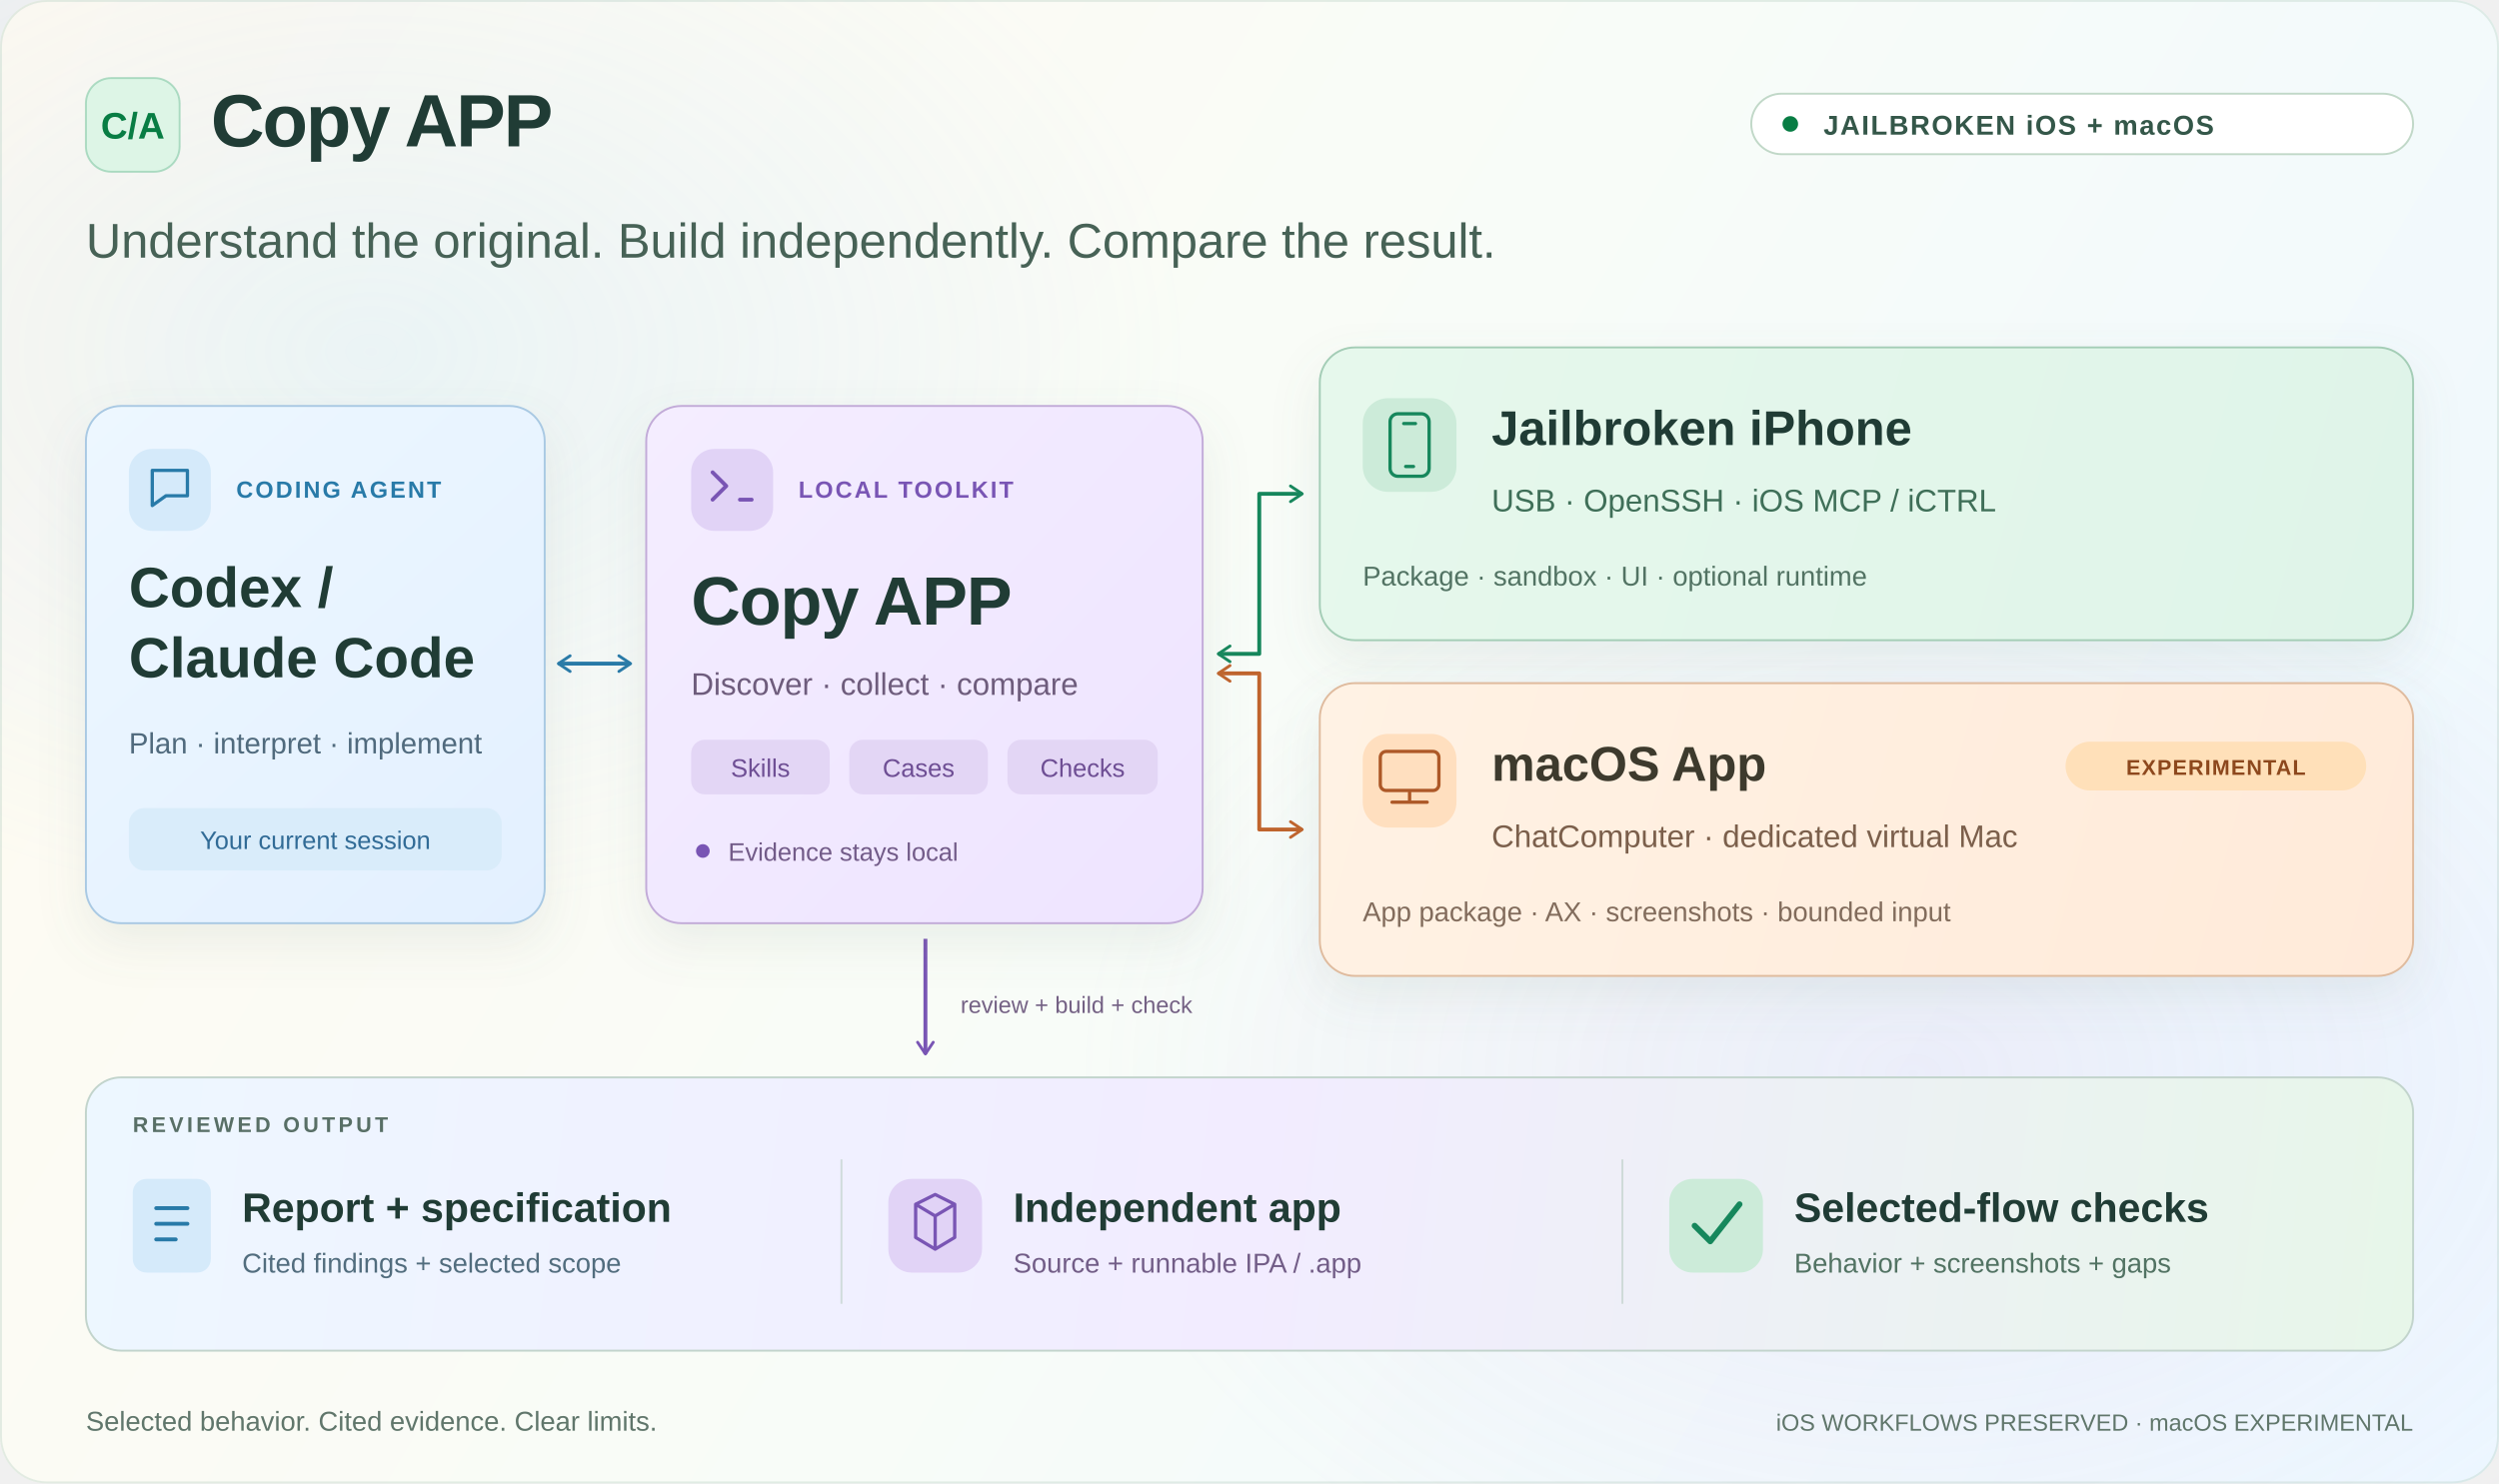
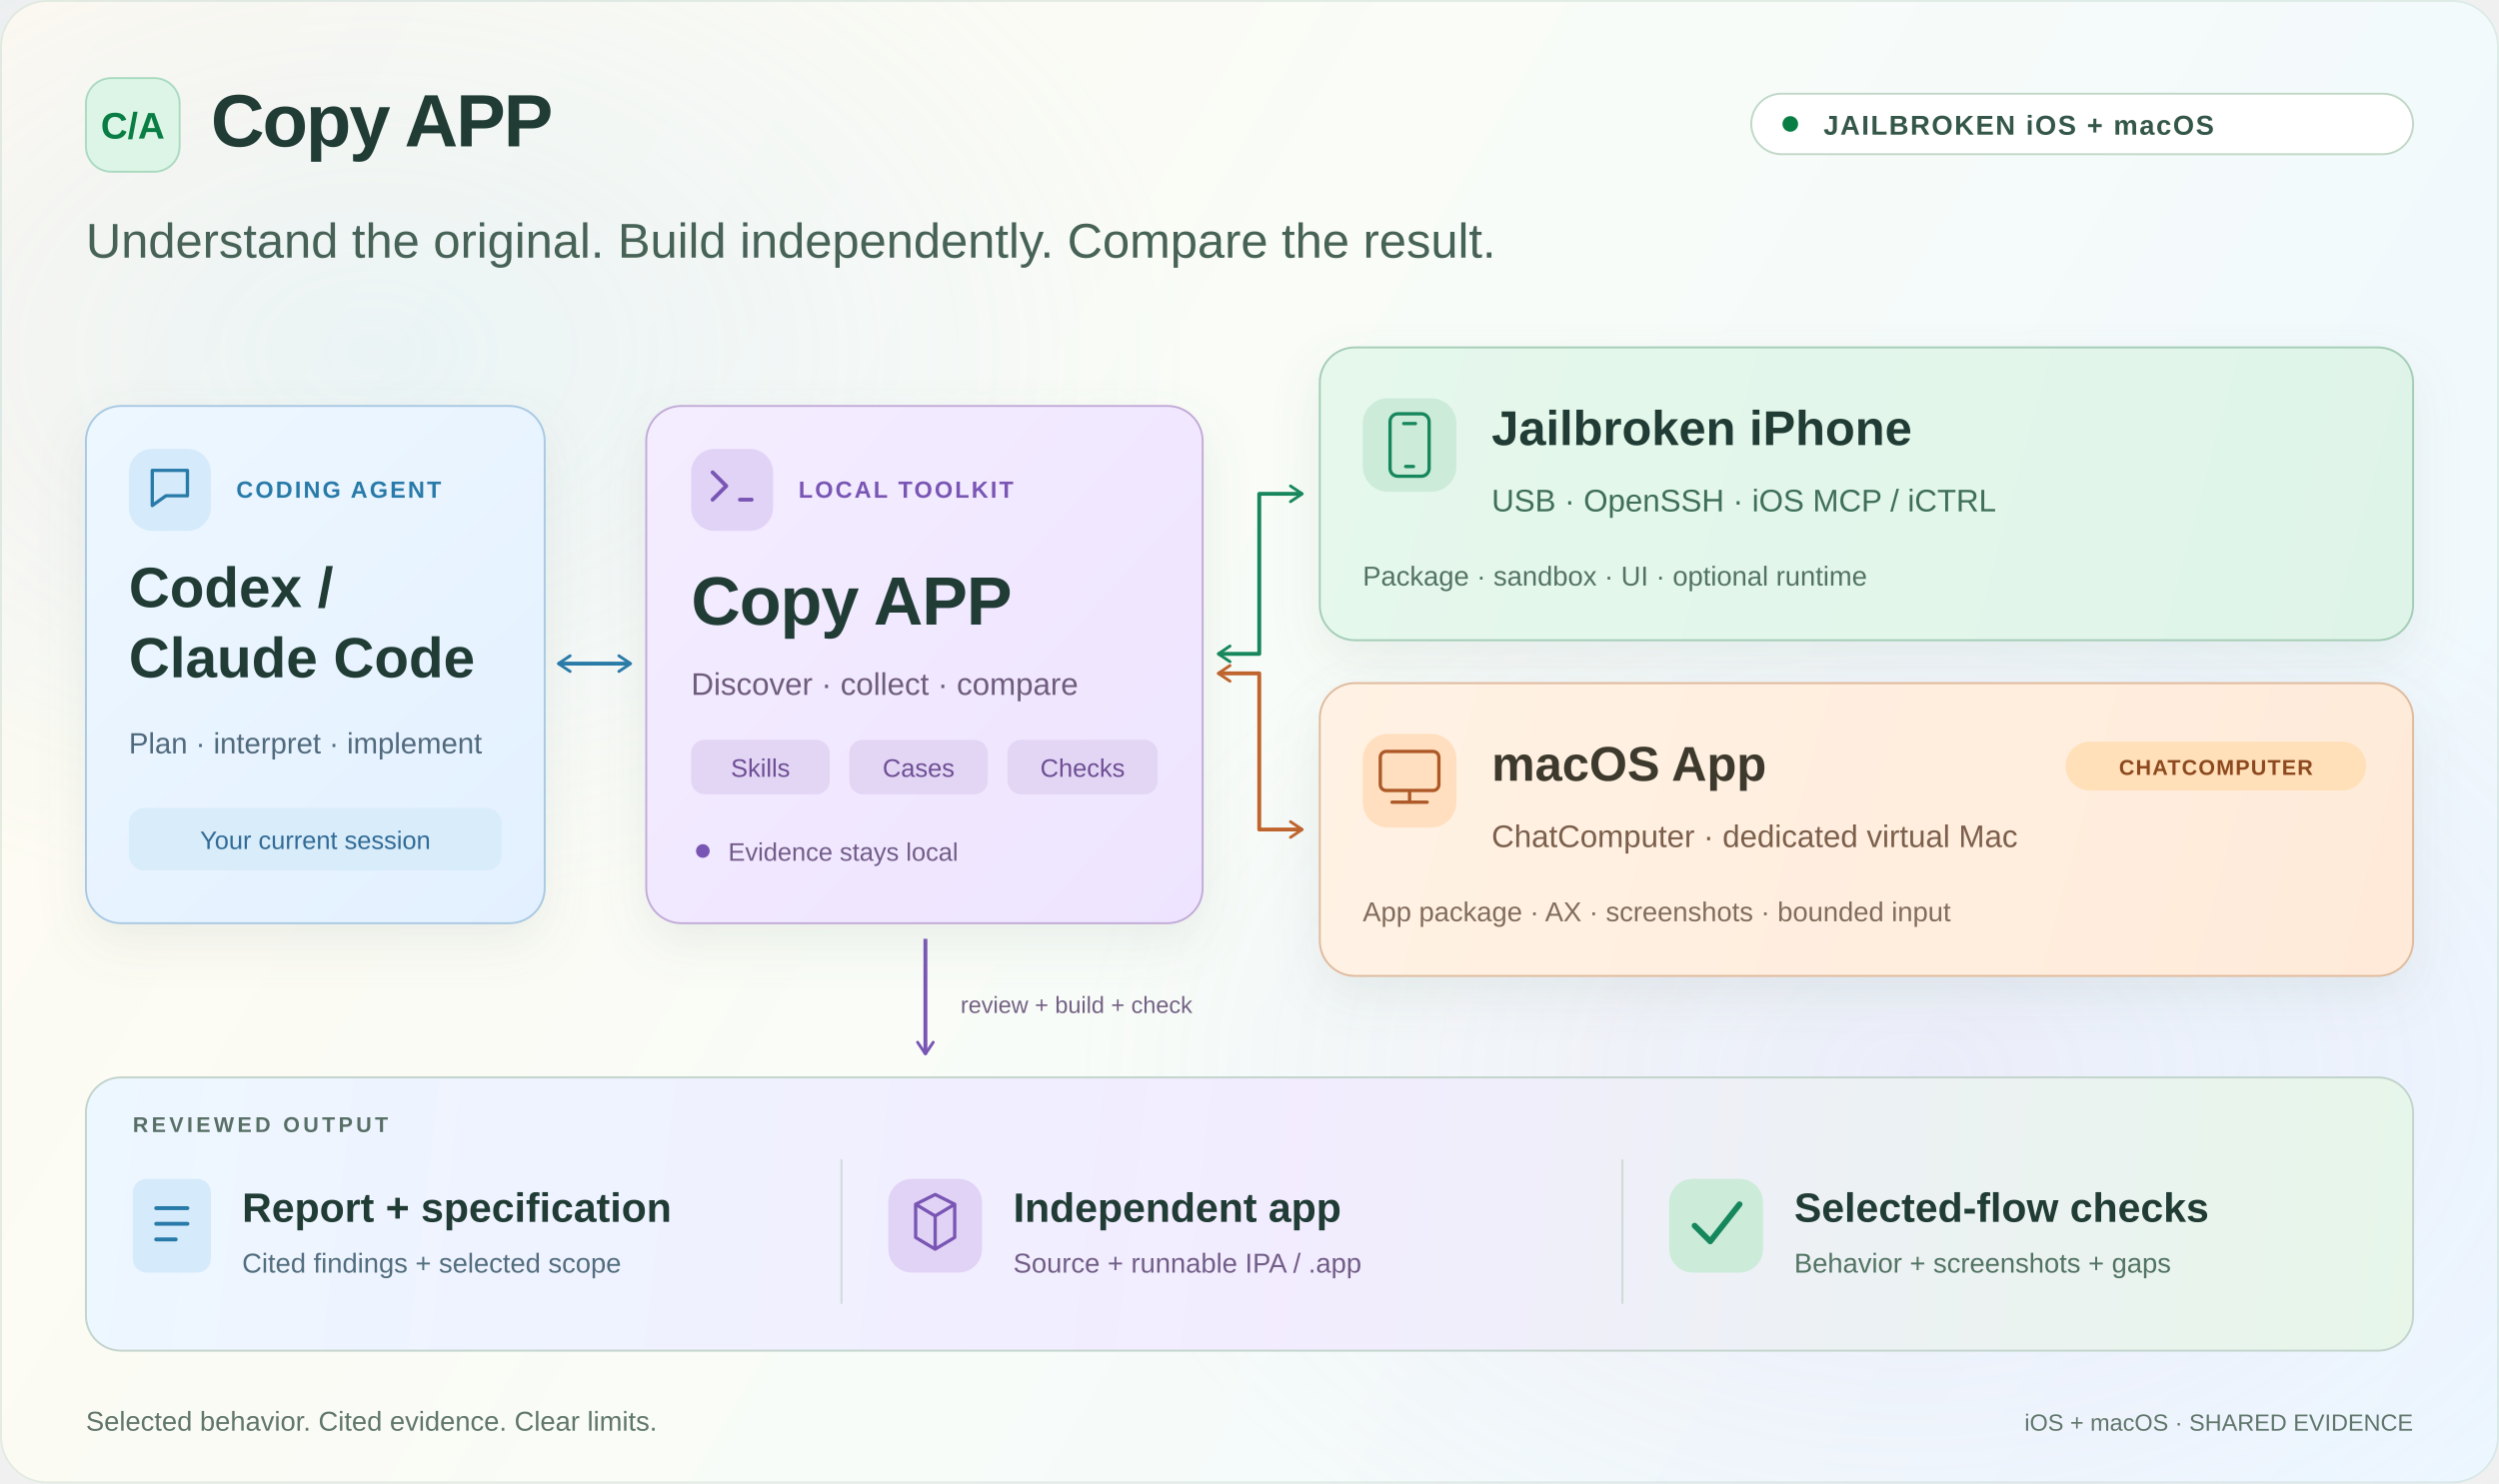
<svg xmlns="http://www.w3.org/2000/svg" width="1280" height="760" viewBox="0 0 1280 760" fill="none" role="img" aria-labelledby="title description">
  <defs>
    <linearGradient id="background" x1="0" y1="0" x2="1280" y2="760" gradientUnits="userSpaceOnUse">
      <stop stop-color="#fffaf0" />
      <stop offset=".5" stop-color="#f8fcf8" />
      <stop offset="1" stop-color="#edf7ff" />
    </linearGradient>
    <radialGradient id="blue">
      <stop stop-color="#8ecbff" stop-opacity=".16" />
      <stop offset="1" stop-color="#8ecbff" stop-opacity="0" />
    </radialGradient>
    <radialGradient id="purple">
      <stop stop-color="#bca3ed" stop-opacity=".14" />
      <stop offset="1" stop-color="#bca3ed" stop-opacity="0" />
    </radialGradient>
    <linearGradient id="agent" x1="44" y1="208" x2="279" y2="473" gradientUnits="userSpaceOnUse">
      <stop stop-color="#edf7ff" />
      <stop offset="1" stop-color="#e3f0ff" />
    </linearGradient>
    <linearGradient id="cli" x1="331" y1="208" x2="616" y2="473" gradientUnits="userSpaceOnUse">
      <stop stop-color="#f4edff" />
      <stop offset="1" stop-color="#eee4ff" />
    </linearGradient>
    <linearGradient id="ios" x1="676" y1="178" x2="1236" y2="328" gradientUnits="userSpaceOnUse">
      <stop stop-color="#e6f8ec" />
      <stop offset="1" stop-color="#dff4e9" />
    </linearGradient>
    <linearGradient id="mac" x1="676" y1="350" x2="1236" y2="500" gradientUnits="userSpaceOnUse">
      <stop stop-color="#fff2e4" />
      <stop offset="1" stop-color="#ffead9" />
    </linearGradient>
    <linearGradient id="output" x1="44" y1="552" x2="1236" y2="692" gradientUnits="userSpaceOnUse">
      <stop stop-color="#edf7ff" />
      <stop offset=".5" stop-color="#f2ecff" />
      <stop offset="1" stop-color="#e7f6e9" />
    </linearGradient>
    <filter id="shadow" x="-15%" y="-15%" width="130%" height="145%">
      <feDropShadow dx="0" dy="10" stdDeviation="12" flood-color="#6f9180" flood-opacity=".12" />
    </filter>
    <marker id="arrowBlue" viewBox="0 0 10 10" refX="8" refY="5" markerWidth="5" markerHeight="5" orient="auto-start-reverse">
      <path d="m2 1 6 4-6 4" stroke="#287aa8" stroke-width="1.5" stroke-linecap="round" stroke-linejoin="round" />
    </marker>
    <marker id="arrowGreen" viewBox="0 0 10 10" refX="8" refY="5" markerWidth="5" markerHeight="5" orient="auto-start-reverse">
      <path d="m2 1 6 4-6 4" stroke="#16875c" stroke-width="1.5" stroke-linecap="round" stroke-linejoin="round" />
    </marker>
    <marker id="arrowOrange" viewBox="0 0 10 10" refX="8" refY="5" markerWidth="5" markerHeight="5" orient="auto-start-reverse">
      <path d="m2 1 6 4-6 4" stroke="#c0642d" stroke-width="1.5" stroke-linecap="round" stroke-linejoin="round" />
    </marker>
    <marker id="arrowPurple" viewBox="0 0 10 10" refX="8" refY="5" markerWidth="5" markerHeight="5" orient="auto">
      <path d="m2 1 6 4-6 4" stroke="#7955b4" stroke-width="1.5" stroke-linecap="round" stroke-linejoin="round" />
    </marker>
  </defs>
  <rect width="1280" height="760" rx="24" fill="url(#background)" />
  <rect x=".5" y=".5" width="1279" height="759" rx="23.5" stroke="#b5cdbf" stroke-opacity=".35" />
  <ellipse cx="190" cy="180" rx="420" ry="290" fill="url(#blue)" />
  <ellipse cx="980" cy="550" rx="430" ry="300" fill="url(#purple)" />
  <g font-family="-apple-system,BlinkMacSystemFont,'Segoe UI',Arial,sans-serif">
    <rect x="44" y="40" width="48" height="48" rx="13" fill="#ddf5e6" stroke="#83c8a6" stroke-opacity=".6" />
    <text x="68" y="71" text-anchor="middle" fill="#087d44" font-size="19" font-weight="700">C/A</text>
    <text x="108" y="75" fill="#203c35" font-size="38" font-weight="750" letter-spacing="-1">Copy APP</text>
    <rect x="897" y="48" width="339" height="31" rx="15.5" fill="#ffffff" stroke="#c1d8c8" />
    <circle cx="917" cy="63.5" r="4" fill="#087d44" />
    <text x="934" y="69" fill="#345749" font-size="14" font-weight="600" letter-spacing=".8">JAILBROKEN iOS + macOS</text>
    <text x="44" y="132" fill="#476256" font-size="25" font-weight="500">Understand the original. Build independently. Compare the result.</text>
    <path d="M286 340H323" stroke="#287aa8" stroke-width="2" marker-start="url(#arrowBlue)" marker-end="url(#arrowBlue)" />
    <path d="M624 335H645V253H667" stroke="#16875c" stroke-width="2" stroke-linejoin="round" marker-start="url(#arrowGreen)" marker-end="url(#arrowGreen)" />
    <path d="M624 345H645V425H667" stroke="#c0642d" stroke-width="2" stroke-linejoin="round" marker-start="url(#arrowOrange)" marker-end="url(#arrowOrange)" />
    <path d="M474 481V540" stroke="#7955b4" stroke-width="2" marker-end="url(#arrowPurple)" />
    <text x="492" y="519" fill="#746184" font-size="12">review + build + check</text>
    <g filter="url(#shadow)">
      <rect x="44" y="208" width="235" height="265" rx="18" fill="url(#agent)" stroke="#a9c9e3" />
    </g>
    <rect x="66" y="230" width="42" height="42" rx="12" fill="#d5eafa" />
    <path d="M78 241h18v13H85l-7 5z" stroke="#287aa8" stroke-width="1.7" stroke-linejoin="round" />
    <text x="121" y="255" fill="#287aa8" font-size="12" font-weight="700" letter-spacing="1.1">CODING AGENT</text>
    <text x="66" y="311" fill="#203c35" font-size="29" font-weight="700">Codex /</text>
    <text x="66" y="347" fill="#203c35" font-size="29" font-weight="700">Claude Code</text>
    <text x="66" y="386" fill="#506a7d" font-size="15">Plan · interpret · implement</text>
    <rect x="66" y="414" width="191" height="32" rx="8" fill="#d9ecfa" />
    <text x="161.5" y="435" text-anchor="middle" fill="#316b96" font-size="13">Your current session</text>
    <g filter="url(#shadow)">
      <rect x="331" y="208" width="285" height="265" rx="18" fill="url(#cli)" stroke="#c2abd8" />
    </g>
    <rect x="354" y="230" width="42" height="42" rx="12" fill="#e1d3f6" />
    <path d="m365 242 7 7-7 7m14 0h6" stroke="#7955b4" stroke-width="2" stroke-linecap="round" stroke-linejoin="round" />
    <text x="409" y="255" fill="#7955b4" font-size="12" font-weight="700" letter-spacing="1.1">LOCAL TOOLKIT</text>
    <text x="354" y="320" fill="#203c35" font-size="35" font-weight="750" letter-spacing="-.5">Copy APP</text>
    <text x="354" y="356" fill="#6e5c7c" font-size="16">Discover · collect · compare</text>
    <g font-size="13" text-anchor="middle" fill="#6e4e94">
      <rect x="354" y="379" width="71" height="28" rx="7" fill="#e3d6f5" />
      <text x="389.5" y="398">Skills</text>
      <rect x="435" y="379" width="71" height="28" rx="7" fill="#e3d6f5" />
      <text x="470.5" y="398">Cases</text>
      <rect x="516" y="379" width="77" height="28" rx="7" fill="#e3d6f5" />
      <text x="554.5" y="398">Checks</text>
    </g>
    <circle cx="360" cy="436" r="3.5" fill="#7955b4" />
    <text x="373" y="441" fill="#725b88" font-size="13">Evidence stays local</text>
    <g filter="url(#shadow)">
      <rect x="676" y="178" width="560" height="150" rx="18" fill="url(#ios)" stroke="#a4cdb6" />
    </g>
    <rect x="698" y="204" width="48" height="48" rx="13" fill="#ccebd9" />
    <rect x="712" y="212" width="20" height="32" rx="4" stroke="#16875c" stroke-width="1.7" />
    <path d="M719 217h6m-5 22h4" stroke="#16875c" stroke-width="1.7" stroke-linecap="round" />
    <text x="764" y="228" fill="#203c35" font-size="25" font-weight="700">Jailbroken iPhone</text>
    <text x="764" y="262" fill="#3f6f58" font-size="16">USB · OpenSSH · iOS MCP / iCTRL</text>
    <text x="698" y="300" fill="#527363" font-size="14">Package · sandbox · UI · optional runtime</text>
    <g filter="url(#shadow)">
      <rect x="676" y="350" width="560" height="150" rx="18" fill="url(#mac)" stroke="#dfbb9e" />
    </g>
    <rect x="698" y="376" width="48" height="48" rx="13" fill="#ffdfbf" />
    <rect x="707" y="385" width="30" height="20" rx="3" stroke="#ad5827" stroke-width="1.7" />
    <path d="M722 406v5m-9 0h18" stroke="#ad5827" stroke-width="1.7" stroke-linecap="round" />
    <text x="764" y="400" fill="#3d3a2d" font-size="25" font-weight="700">macOS App</text>
    <rect x="1058" y="380" width="154" height="25" rx="12.5" fill="#ffe0b9" />
-     <text x="1135" y="397" text-anchor="middle" fill="#8d481d" font-size="11" font-weight="700" letter-spacing=".6">EXPERIMENTAL</text>
+     <text x="1135" y="397" text-anchor="middle" fill="#8d481d" font-size="11" font-weight="700" letter-spacing=".6">CHATCOMPUTER</text>
    <text x="764" y="434" fill="#7b5f4b" font-size="16">ChatComputer · dedicated virtual Mac</text>
    <text x="698" y="472" fill="#826c5c" font-size="14">App package · AX · screenshots · bounded input</text>
    <rect x="44" y="552" width="1192" height="140" rx="18" fill="url(#output)" stroke="#c2d4cc" />
    <text x="68" y="580" fill="#586f66" font-size="11" font-weight="700" letter-spacing="1.7">REVIEWED OUTPUT</text>
    <path d="M431 594v74m400-74v74" stroke="#afc7b9" stroke-opacity=".5" />
    <rect x="68" y="604" width="40" height="48" rx="7" fill="#d5eafa" />
    <path d="M80 619h16m-16 8h16m-16 8h10" stroke="#287aa8" stroke-width="2" stroke-linecap="round" />
    <text x="124" y="626" fill="#203c35" font-size="21" font-weight="650">Report + specification</text>
    <text x="124" y="652" fill="#526d7e" font-size="14">Cited findings + selected scope</text>
    <rect x="455" y="604" width="48" height="48" rx="12" fill="#e1d3f6" />
    <path d="m469 617 10-5 10 5v17l-10 6-10-6zm0 0 10 6 10-6m-10 6v17" stroke="#7955b4" stroke-width="1.7" stroke-linejoin="round" />
    <text x="519" y="626" fill="#203c35" font-size="21" font-weight="650">Independent app</text>
    <text x="519" y="652" fill="#725d87" font-size="14">Source + runnable IPA / .app</text>
    <rect x="855" y="604" width="48" height="48" rx="12" fill="#ccebd9" />
    <path d="m868 628 8 8 15-19" stroke="#16875c" stroke-width="3" stroke-linecap="round" stroke-linejoin="round" />
    <text x="919" y="626" fill="#203c35" font-size="21" font-weight="650">Selected-flow checks</text>
    <text x="919" y="652" fill="#527363" font-size="14">Behavior + screenshots + gaps</text>
    <text x="44" y="733" fill="#60766b" font-size="14">Selected behavior. Cited evidence. Clear limits.</text>
-     <text x="1236" y="733" text-anchor="end" fill="#60766b" font-size="12">iOS WORKFLOWS PRESERVED · macOS EXPERIMENTAL</text>
+     <text x="1236" y="733" text-anchor="end" fill="#60766b" font-size="12">iOS + macOS · SHARED EVIDENCE</text>
  </g>
</svg>
